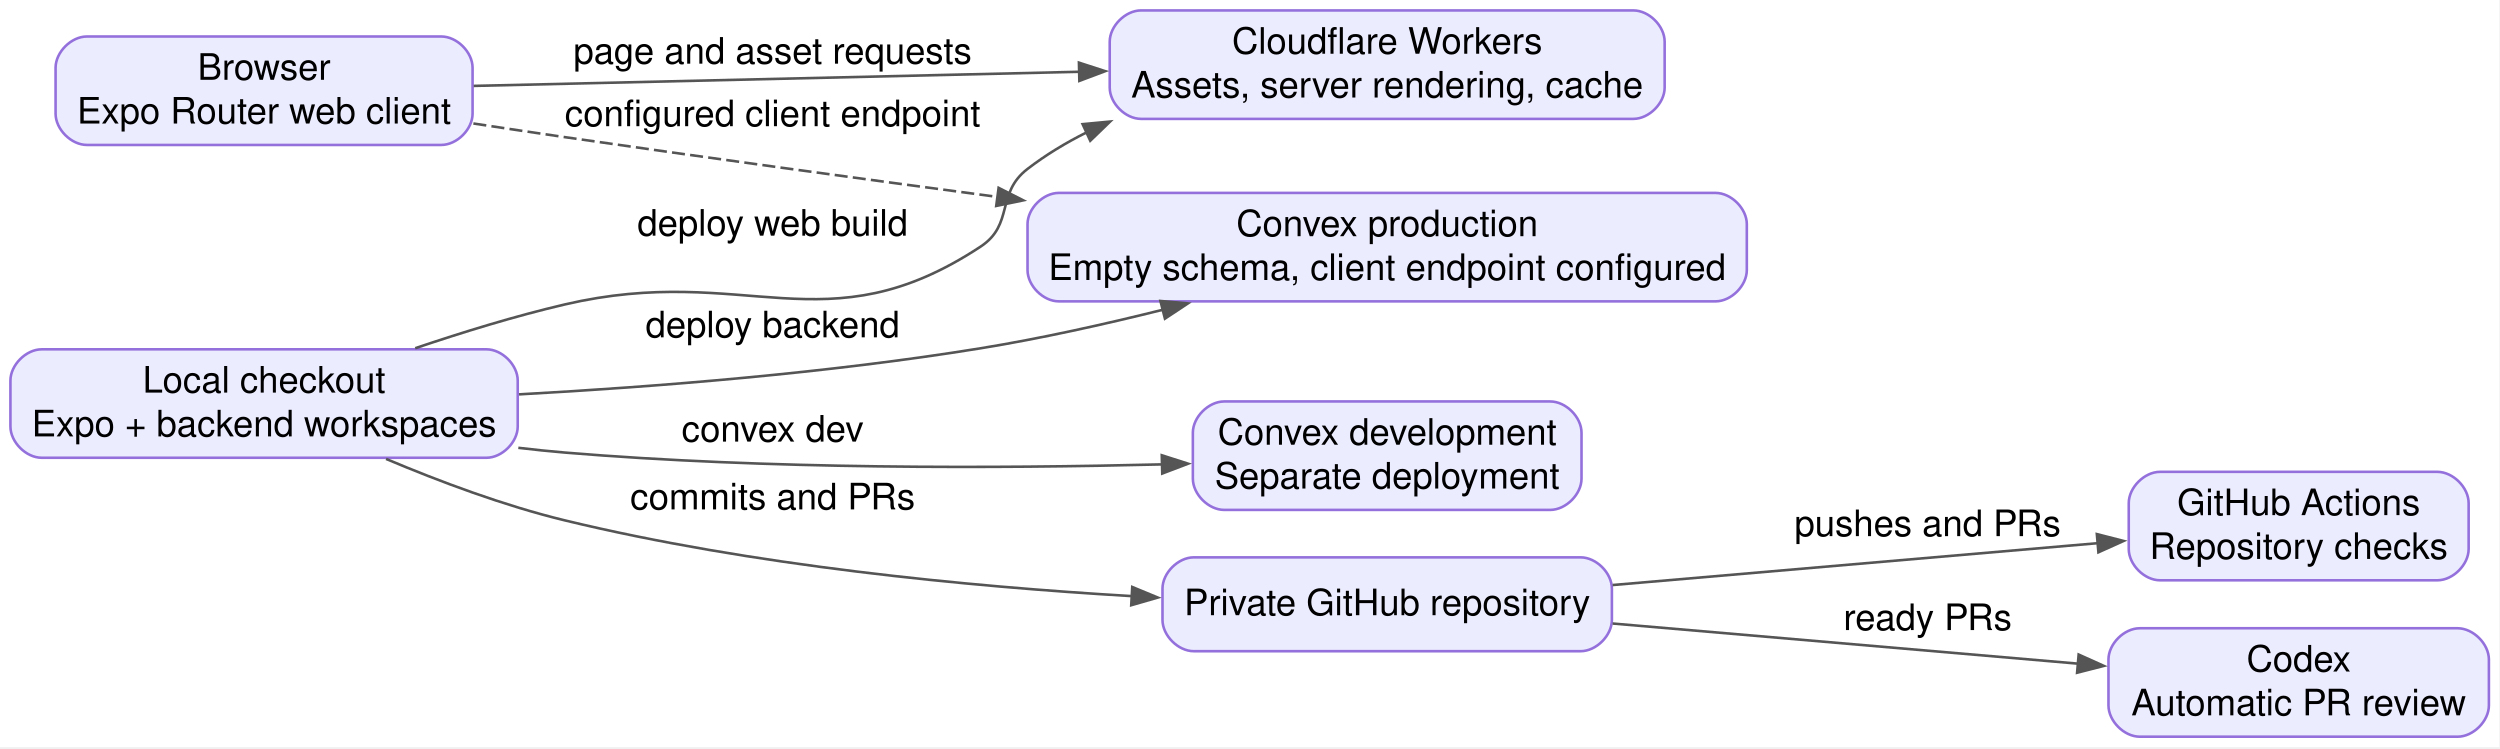
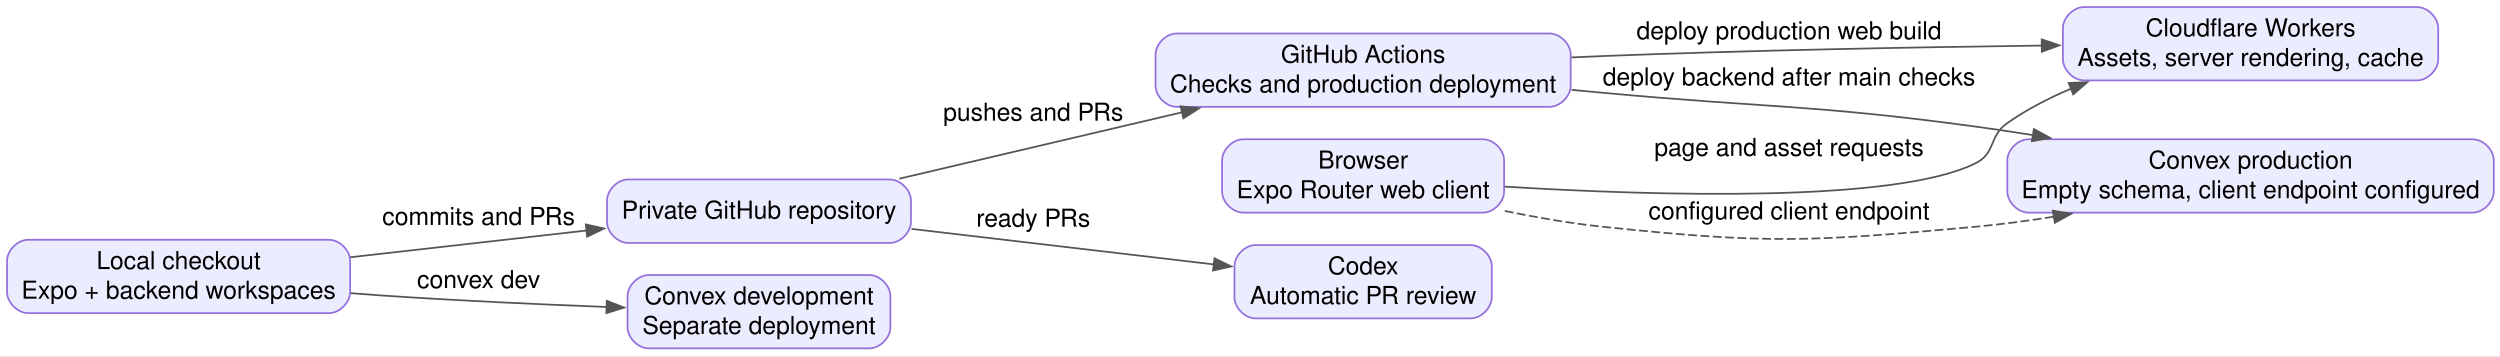
- <svg xmlns="http://www.w3.org/2000/svg" width="959pt" height="287pt" viewBox="0.00 0.00 959.00 287.00">
-   <g id="graph0" class="graph" transform="scale(1 1) rotate(0) translate(4 282.6)">
-     <polygon fill="white" stroke="none" points="-4,4 -4,-282.6 954.74,-282.6 954.74,4 -4,4" />
+ <svg xmlns="http://www.w3.org/2000/svg" width="1418pt" height="202pt" viewBox="0.00 0.00 1418.00 202.00">
+   <g id="graph0" class="graph" transform="scale(1 1) rotate(0) translate(4 197.6)">
+     <polygon fill="white" stroke="none" points="-4,4 -4,-197.6 1414.49,-197.6 1414.49,4 -4,4" />
    <g id="node1" class="node">
-       <path fill="#ececff" stroke="#9370db" d="M165.28,-268.6C165.28,-268.6 29.32,-268.6 29.32,-268.6 23.32,-268.6 17.32,-262.6 17.32,-256.6 17.32,-256.6 17.32,-239 17.32,-239 17.32,-233 23.32,-227 29.32,-227 29.32,-227 165.28,-227 165.28,-227 171.28,-227 177.28,-233 177.28,-239 177.28,-239 177.28,-256.6 177.28,-256.6 177.28,-262.6 171.28,-268.6 165.28,-268.6" />
-       <text xml:space="preserve" text-anchor="middle" x="97.3" y="-252" font-family="Helvetica,sans-Serif" font-size="14.00">Browser</text>
-       <text xml:space="preserve" text-anchor="middle" x="97.3" y="-235.2" font-family="Helvetica,sans-Serif" font-size="14.00">Expo Router web client</text>
+       <path fill="#ececff" stroke="#9370db" d="M837.14,-118.6C837.14,-118.6 701.17,-118.6 701.17,-118.6 695.17,-118.6 689.17,-112.6 689.17,-106.6 689.17,-106.6 689.17,-89 689.17,-89 689.17,-83 695.17,-77 701.17,-77 701.17,-77 837.14,-77 837.14,-77 843.14,-77 849.14,-83 849.14,-89 849.14,-89 849.14,-106.6 849.14,-106.6 849.14,-112.6 843.14,-118.6 837.14,-118.6" />
+       <text xml:space="preserve" text-anchor="middle" x="769.16" y="-102" font-family="Helvetica,sans-Serif" font-size="14.00">Browser</text>
+       <text xml:space="preserve" text-anchor="middle" x="769.16" y="-85.2" font-family="Helvetica,sans-Serif" font-size="14.00">Expo Router web client</text>
    </g>
    <g id="node2" class="node">
-       <path fill="#ececff" stroke="#9370db" d="M622.56,-278.6C622.56,-278.6 433.69,-278.6 433.69,-278.6 427.69,-278.6 421.69,-272.6 421.69,-266.6 421.69,-266.6 421.69,-249 421.69,-249 421.69,-243 427.69,-237 433.69,-237 433.69,-237 622.56,-237 622.56,-237 628.56,-237 634.56,-243 634.56,-249 634.56,-249 634.56,-266.6 634.56,-266.6 634.56,-272.6 628.56,-278.6 622.56,-278.6" />
-       <text xml:space="preserve" text-anchor="middle" x="528.12" y="-262" font-family="Helvetica,sans-Serif" font-size="14.00">Cloudflare Workers</text>
-       <text xml:space="preserve" text-anchor="middle" x="528.12" y="-245.2" font-family="Helvetica,sans-Serif" font-size="14.00">Assets, server rendering, cache</text>
+       <path fill="#ececff" stroke="#9370db" d="M1366.96,-193.6C1366.96,-193.6 1178.09,-193.6 1178.09,-193.6 1172.09,-193.6 1166.09,-187.6 1166.09,-181.6 1166.09,-181.6 1166.09,-164 1166.09,-164 1166.09,-158 1172.09,-152 1178.09,-152 1178.09,-152 1366.96,-152 1366.96,-152 1372.96,-152 1378.96,-158 1378.96,-164 1378.96,-164 1378.96,-181.6 1378.96,-181.6 1378.96,-187.6 1372.96,-193.6 1366.96,-193.6" />
+       <text xml:space="preserve" text-anchor="middle" x="1272.53" y="-177" font-family="Helvetica,sans-Serif" font-size="14.00">Cloudflare Workers</text>
+       <text xml:space="preserve" text-anchor="middle" x="1272.53" y="-160.2" font-family="Helvetica,sans-Serif" font-size="14.00">Assets, server rendering, cache</text>
    </g>
    <g id="edge1" class="edge">
-       <path fill="none" stroke="#555555" d="M177.7,-249.65C242.99,-251.17 336.43,-253.35 410.26,-255.07" />
-       <polygon fill="#555555" stroke="#555555" points="409.88,-258.57 419.95,-255.3 410.04,-251.57 409.88,-258.57" />
-       <text xml:space="preserve" text-anchor="middle" x="292.38" y="-258.19" font-family="Helvetica,sans-Serif" font-size="14.00">page and asset requests</text>
+       <path fill="none" stroke="#555555" d="M849.56,-91.74C937.08,-86.4 1071.46,-82.56 1116.56,-105 1128.12,-110.75 1123.98,-120.4 1134.56,-127.8 1145.65,-135.55 1158.16,-142.03 1171,-147.44" />
+       <polygon fill="#555555" stroke="#555555" points="1169.36,-150.55 1179.94,-150.99 1171.94,-144.05 1169.36,-150.55" />
+       <text xml:space="preserve" text-anchor="middle" x="1010.73" y="-109.2" font-family="Helvetica,sans-Serif" font-size="14.00">page and asset requests</text>
    </g>
    <g id="node3" class="node">
-       <path fill="#ececff" stroke="#9370db" d="M654.08,-208.6C654.08,-208.6 402.16,-208.6 402.16,-208.6 396.16,-208.6 390.16,-202.6 390.16,-196.6 390.16,-196.6 390.16,-179 390.16,-179 390.16,-173 396.16,-167 402.16,-167 402.16,-167 654.08,-167 654.08,-167 660.08,-167 666.08,-173 666.08,-179 666.08,-179 666.08,-196.6 666.08,-196.6 666.08,-202.6 660.08,-208.6 654.08,-208.6" />
-       <text xml:space="preserve" text-anchor="middle" x="528.12" y="-192" font-family="Helvetica,sans-Serif" font-size="14.00">Convex production</text>
-       <text xml:space="preserve" text-anchor="middle" x="528.12" y="-175.2" font-family="Helvetica,sans-Serif" font-size="14.00">Empty schema, client endpoint configured</text>
+       <path fill="#ececff" stroke="#9370db" d="M1398.49,-118.6C1398.49,-118.6 1146.56,-118.6 1146.56,-118.6 1140.56,-118.6 1134.56,-112.6 1134.56,-106.6 1134.56,-106.6 1134.56,-89 1134.56,-89 1134.56,-83 1140.56,-77 1146.56,-77 1146.56,-77 1398.49,-77 1398.49,-77 1404.49,-77 1410.49,-83 1410.49,-89 1410.49,-89 1410.49,-106.6 1410.49,-106.6 1410.49,-112.6 1404.49,-118.6 1398.49,-118.6" />
+       <text xml:space="preserve" text-anchor="middle" x="1272.53" y="-102" font-family="Helvetica,sans-Serif" font-size="14.00">Convex production</text>
+       <text xml:space="preserve" text-anchor="middle" x="1272.53" y="-85.2" font-family="Helvetica,sans-Serif" font-size="14.00">Empty schema, client endpoint configured</text>
    </g>
    <g id="edge2" class="edge">
-       <path fill="none" stroke="#555555" stroke-dasharray="5,2" d="M177.59,-235.23C189.32,-233.44 201.27,-231.64 212.6,-230 266.81,-222.14 326.36,-214.02 378.92,-207.03" />
-       <polygon fill="#555555" stroke="#555555" points="379.07,-210.54 388.52,-205.75 378.15,-203.6 379.07,-210.54" />
-       <text xml:space="preserve" text-anchor="middle" x="292.38" y="-234.2" font-family="Helvetica,sans-Serif" font-size="14.00">configured client endpoint</text>
+       <path fill="none" stroke="#555555" stroke-dasharray="5,2" d="M849.5,-77.94C867.59,-74.23 886.81,-70.91 904.89,-69 998.45,-59.11 1022.88,-60.37 1116.56,-69 1131,-70.33 1146.11,-72.34 1160.98,-74.7" />
+       <polygon fill="#555555" stroke="#555555" points="1160.36,-78.15 1170.79,-76.32 1161.5,-71.24 1160.36,-78.15" />
+       <text xml:space="preserve" text-anchor="middle" x="1010.73" y="-73.2" font-family="Helvetica,sans-Serif" font-size="14.00">configured client endpoint</text>
    </g>
    <g id="node4" class="node">
-       <path fill="#ececff" stroke="#9370db" d="M590.67,-128.6C590.67,-128.6 465.58,-128.6 465.58,-128.6 459.58,-128.6 453.58,-122.6 453.58,-116.6 453.58,-116.6 453.58,-99 453.58,-99 453.58,-93 459.58,-87 465.58,-87 465.58,-87 590.67,-87 590.67,-87 596.67,-87 602.67,-93 602.67,-99 602.67,-99 602.67,-116.6 602.67,-116.6 602.67,-122.6 596.67,-128.6 590.67,-128.6" />
-       <text xml:space="preserve" text-anchor="middle" x="528.12" y="-112" font-family="Helvetica,sans-Serif" font-size="14.00">Convex development</text>
-       <text xml:space="preserve" text-anchor="middle" x="528.12" y="-95.2" font-family="Helvetica,sans-Serif" font-size="14.00">Separate deployment</text>
+       <path fill="#ececff" stroke="#9370db" d="M489.04,-41.6C489.04,-41.6 363.95,-41.6 363.95,-41.6 357.95,-41.6 351.95,-35.6 351.95,-29.6 351.95,-29.6 351.95,-12 351.95,-12 351.95,-6 357.95,0 363.95,0 363.95,0 489.04,0 489.04,0 495.04,0 501.04,-6 501.04,-12 501.04,-12 501.04,-29.6 501.04,-29.6 501.04,-35.6 495.04,-41.6 489.04,-41.6" />
+       <text xml:space="preserve" text-anchor="middle" x="426.5" y="-25" font-family="Helvetica,sans-Serif" font-size="14.00">Convex development</text>
+       <text xml:space="preserve" text-anchor="middle" x="426.5" y="-8.2" font-family="Helvetica,sans-Serif" font-size="14.00">Separate deployment</text>
    </g>
    <g id="node5" class="node">
-       <path fill="#ececff" stroke="#9370db" d="M182.6,-148.6C182.6,-148.6 12,-148.6 12,-148.6 6,-148.6 0,-142.6 0,-136.6 0,-136.6 0,-119 0,-119 0,-113 6,-107 12,-107 12,-107 182.6,-107 182.6,-107 188.6,-107 194.6,-113 194.6,-119 194.6,-119 194.6,-136.6 194.6,-136.6 194.6,-142.6 188.6,-148.6 182.6,-148.6" />
-       <text xml:space="preserve" text-anchor="middle" x="97.3" y="-132" font-family="Helvetica,sans-Serif" font-size="14.00">Local checkout</text>
-       <text xml:space="preserve" text-anchor="middle" x="97.3" y="-115.2" font-family="Helvetica,sans-Serif" font-size="14.00">Expo + backend workspaces</text>
+       <path fill="#ececff" stroke="#9370db" d="M182.6,-61.6C182.6,-61.6 12,-61.6 12,-61.6 6,-61.6 0,-55.6 0,-49.6 0,-49.6 0,-32 0,-32 0,-26 6,-20 12,-20 12,-20 182.6,-20 182.6,-20 188.6,-20 194.6,-26 194.6,-32 194.6,-32 194.6,-49.6 194.6,-49.6 194.6,-55.6 188.6,-61.6 182.6,-61.6" />
+       <text xml:space="preserve" text-anchor="middle" x="97.3" y="-45" font-family="Helvetica,sans-Serif" font-size="14.00">Local checkout</text>
+       <text xml:space="preserve" text-anchor="middle" x="97.3" y="-28.2" font-family="Helvetica,sans-Serif" font-size="14.00">Expo + backend workspaces</text>
+     </g>
+     <g id="edge3" class="edge">
+       <path fill="none" stroke="#555555" d="M194.93,-31.32C200.91,-30.84 206.84,-30.4 212.6,-30 254.59,-27.11 301.31,-24.97 340.25,-23.49" />
+       <polygon fill="#555555" stroke="#555555" points="340.17,-26.99 350.04,-23.12 339.91,-20 340.17,-26.99" />
+       <text xml:space="preserve" text-anchor="middle" x="267.45" y="-34.2" font-family="Helvetica,sans-Serif" font-size="14.00">convex dev</text>
+     </g>
+     <g id="node6" class="node">
+       <path fill="#ececff" stroke="#9370db" d="M500.69,-95.8C500.69,-95.8 352.3,-95.8 352.3,-95.8 346.3,-95.8 340.3,-89.8 340.3,-83.8 340.3,-83.8 340.3,-71.8 340.3,-71.8 340.3,-65.8 346.3,-59.8 352.3,-59.8 352.3,-59.8 500.69,-59.8 500.69,-59.8 506.69,-59.8 512.69,-65.8 512.69,-71.8 512.69,-71.8 512.69,-83.8 512.69,-83.8 512.69,-89.8 506.69,-95.8 500.69,-95.8" />
+       <text xml:space="preserve" text-anchor="middle" x="426.5" y="-73.6" font-family="Helvetica,sans-Serif" font-size="14.00">Private GitHub repository</text>
+     </g>
+     <g id="edge6" class="edge">
+       <path fill="none" stroke="#555555" d="M194.7,-51.7C236.92,-56.48 286.36,-62.07 328.63,-66.85" />
+       <polygon fill="#555555" stroke="#555555" points="328.24,-70.32 338.57,-67.97 329.02,-63.37 328.24,-70.32" />
+       <text xml:space="preserve" text-anchor="middle" x="267.45" y="-70.03" font-family="Helvetica,sans-Serif" font-size="14.00">commits and PRs</text>
+     </g>
+     <g id="node7" class="node">
+       <path fill="#ececff" stroke="#9370db" d="M874.89,-178.6C874.89,-178.6 663.42,-178.6 663.42,-178.6 657.42,-178.6 651.42,-172.6 651.42,-166.6 651.42,-166.6 651.42,-149 651.42,-149 651.42,-143 657.42,-137 663.42,-137 663.42,-137 874.89,-137 874.89,-137 880.89,-137 886.89,-143 886.89,-149 886.89,-149 886.89,-166.6 886.89,-166.6 886.89,-172.6 880.89,-178.6 874.89,-178.6" />
+       <text xml:space="preserve" text-anchor="middle" x="769.16" y="-162" font-family="Helvetica,sans-Serif" font-size="14.00">GitHub Actions</text>
+       <text xml:space="preserve" text-anchor="middle" x="769.16" y="-145.2" font-family="Helvetica,sans-Serif" font-size="14.00">Checks and production deployment</text>
+     </g>
+     <g id="edge7" class="edge">
+       <path fill="none" stroke="#555555" d="M506.08,-96.25C553.77,-107.45 615.13,-121.86 666.49,-133.92" />
+       <polygon fill="#555555" stroke="#555555" points="665.61,-137.31 676.15,-136.19 667.22,-130.5 665.61,-137.31" />
+       <text xml:space="preserve" text-anchor="middle" x="582.06" y="-129.17" font-family="Helvetica,sans-Serif" font-size="14.00">pushes and PRs</text>
+     </g>
+     <g id="node8" class="node">
+       <path fill="#ececff" stroke="#9370db" d="M830.12,-58.6C830.12,-58.6 708.19,-58.6 708.19,-58.6 702.19,-58.6 696.19,-52.6 696.19,-46.6 696.19,-46.6 696.19,-29 696.19,-29 696.19,-23 702.19,-17 708.19,-17 708.19,-17 830.12,-17 830.12,-17 836.12,-17 842.12,-23 842.12,-29 842.12,-29 842.12,-46.6 842.12,-46.6 842.12,-52.6 836.12,-58.6 830.12,-58.6" />
+       <text xml:space="preserve" text-anchor="middle" x="769.16" y="-42" font-family="Helvetica,sans-Serif" font-size="14.00">Codex</text>
+       <text xml:space="preserve" text-anchor="middle" x="769.16" y="-25.2" font-family="Helvetica,sans-Serif" font-size="14.00">Automatic PR review</text>
+     </g>
+     <g id="edge8" class="edge">
+       <path fill="none" stroke="#555555" d="M513.02,-67.76C565.53,-61.59 632.49,-53.73 684.63,-47.61" />
+       <polygon fill="#555555" stroke="#555555" points="684.83,-51.11 694.35,-46.47 684.01,-44.16 684.83,-51.11" />
+       <text xml:space="preserve" text-anchor="middle" x="582.06" y="-69.06" font-family="Helvetica,sans-Serif" font-size="14.00">ready PRs</text>
    </g>
    <g id="edge5" class="edge">
-       <path fill="none" stroke="#555555" d="M155.28,-149.02C173.4,-155.15 193.66,-161.37 212.6,-165.8 282.32,-182.09 312.38,-148.59 372.16,-188 385.08,-196.52 377.9,-208.36 390.16,-217.8 397.13,-223.16 404.8,-227.81 412.85,-231.83" />
-       <polygon fill="#555555" stroke="#555555" points="411.29,-234.97 421.84,-235.97 414.22,-228.61 411.29,-234.97" />
-       <text xml:space="preserve" text-anchor="middle" x="292.38" y="-192.2" font-family="Helvetica,sans-Serif" font-size="14.00">deploy web build</text>
+       <path fill="none" stroke="#555555" d="M887.35,-165.04C893.28,-165.32 899.15,-165.58 904.89,-165.8 988.22,-169.07 1082.27,-170.82 1154.24,-171.76" />
+       <polygon fill="#555555" stroke="#555555" points="1154.05,-175.26 1164.09,-171.88 1154.13,-168.26 1154.05,-175.26" />
+       <text xml:space="preserve" text-anchor="middle" x="1010.73" y="-175.37" font-family="Helvetica,sans-Serif" font-size="14.00">deploy production web build</text>
    </g>
    <g id="edge4" class="edge">
-       <path fill="none" stroke="#555555" d="M195.1,-131.32C247.72,-134.23 313.8,-139.5 372.16,-149 395.1,-152.73 419.62,-158.18 442.23,-163.82" />
-       <polygon fill="#555555" stroke="#555555" points="441.14,-167.15 451.7,-166.22 442.87,-160.37 441.14,-167.15" />
-       <text xml:space="preserve" text-anchor="middle" x="292.38" y="-153.2" font-family="Helvetica,sans-Serif" font-size="14.00">deploy backend</text>
-     </g>
-     <g id="edge3" class="edge">
-       <path fill="none" stroke="#555555" d="M194.83,-110.82C200.83,-110.1 206.79,-109.49 212.6,-109 290.11,-102.52 378.75,-102.88 442.13,-104.47" />
-       <polygon fill="#555555" stroke="#555555" points="441.66,-107.96 451.75,-104.73 441.84,-100.96 441.66,-107.96" />
-       <text xml:space="preserve" text-anchor="middle" x="292.38" y="-113.2" font-family="Helvetica,sans-Serif" font-size="14.00">convex dev</text>
-     </g>
-     <g id="node6" class="node">
-       <path fill="#ececff" stroke="#9370db" d="M602.32,-68.8C602.32,-68.8 453.93,-68.8 453.93,-68.8 447.93,-68.8 441.93,-62.8 441.93,-56.8 441.93,-56.8 441.93,-44.8 441.93,-44.8 441.93,-38.8 447.93,-32.8 453.93,-32.8 453.93,-32.8 602.32,-32.8 602.32,-32.8 608.32,-32.8 614.32,-38.8 614.32,-44.8 614.32,-44.8 614.32,-56.8 614.32,-56.8 614.32,-62.8 608.32,-68.8 602.32,-68.8" />
-       <text xml:space="preserve" text-anchor="middle" x="528.12" y="-46.6" font-family="Helvetica,sans-Serif" font-size="14.00">Private GitHub repository</text>
-     </g>
-     <g id="edge6" class="edge">
-       <path fill="none" stroke="#555555" d="M144.09,-106.56C164.62,-97.9 189.4,-88.62 212.6,-83 284.29,-65.63 367.39,-57.62 430.16,-53.93" />
-       <polygon fill="#555555" stroke="#555555" points="430.33,-57.43 440.12,-53.38 429.94,-50.44 430.33,-57.43" />
-       <text xml:space="preserve" text-anchor="middle" x="292.38" y="-87.2" font-family="Helvetica,sans-Serif" font-size="14.00">commits and PRs</text>
-     </g>
-     <g id="node7" class="node">
-       <path fill="#ececff" stroke="#9370db" d="M930.97,-101.6C930.97,-101.6 824.59,-101.6 824.59,-101.6 818.59,-101.6 812.59,-95.6 812.59,-89.6 812.59,-89.6 812.59,-72 812.59,-72 812.59,-66 818.59,-60 824.59,-60 824.59,-60 930.97,-60 930.97,-60 936.97,-60 942.97,-66 942.97,-72 942.97,-72 942.97,-89.6 942.97,-89.6 942.97,-95.6 936.97,-101.6 930.97,-101.6" />
-       <text xml:space="preserve" text-anchor="middle" x="877.78" y="-85" font-family="Helvetica,sans-Serif" font-size="14.00">GitHub Actions</text>
-       <text xml:space="preserve" text-anchor="middle" x="877.78" y="-68.2" font-family="Helvetica,sans-Serif" font-size="14.00">Repository checks</text>
-     </g>
-     <g id="edge7" class="edge">
-       <path fill="none" stroke="#555555" d="M614.61,-58.18C671.58,-63.09 745.79,-69.5 800.7,-74.24" />
-       <polygon fill="#555555" stroke="#555555" points="800.35,-77.72 810.61,-75.09 800.95,-70.74 800.35,-77.72" />
-       <text xml:space="preserve" text-anchor="middle" x="735.45" y="-76.95" font-family="Helvetica,sans-Serif" font-size="14.00">pushes and PRs</text>
-     </g>
-     <g id="node8" class="node">
-       <path fill="#ececff" stroke="#9370db" d="M938.74,-41.6C938.74,-41.6 816.81,-41.6 816.81,-41.6 810.81,-41.6 804.81,-35.6 804.81,-29.6 804.81,-29.6 804.81,-12 804.81,-12 804.81,-6 810.81,0 816.81,0 816.81,0 938.74,0 938.74,0 944.74,0 950.74,-6 950.74,-12 950.74,-12 950.74,-29.6 950.74,-29.6 950.74,-35.6 944.74,-41.6 938.74,-41.6" />
-       <text xml:space="preserve" text-anchor="middle" x="877.78" y="-25" font-family="Helvetica,sans-Serif" font-size="14.00">Codex</text>
-       <text xml:space="preserve" text-anchor="middle" x="877.78" y="-8.2" font-family="Helvetica,sans-Serif" font-size="14.00">Automatic PR review</text>
-     </g>
-     <g id="edge8" class="edge">
-       <path fill="none" stroke="#555555" d="M614.61,-43.42C669.05,-38.73 739.22,-32.67 793.26,-28.01" />
-       <polygon fill="#555555" stroke="#555555" points="793.37,-31.51 803.03,-27.16 792.77,-24.54 793.37,-31.51" />
-       <text xml:space="preserve" text-anchor="middle" x="735.45" y="-40.9" font-family="Helvetica,sans-Serif" font-size="14.00">ready PRs</text>
+       <path fill="none" stroke="#555555" d="M887.36,-146.63C893.29,-146.08 899.16,-145.53 904.89,-145 998.95,-136.27 1022.96,-138.48 1116.56,-125.8 1127.23,-124.36 1138.28,-122.69 1149.35,-120.91" />
+       <polygon fill="#555555" stroke="#555555" points="1149.61,-124.42 1158.91,-119.34 1148.48,-117.51 1149.61,-124.42" />
+       <text xml:space="preserve" text-anchor="middle" x="1010.73" y="-149.2" font-family="Helvetica,sans-Serif" font-size="14.00">deploy backend after main checks</text>
    </g>
  </g>
</svg>
